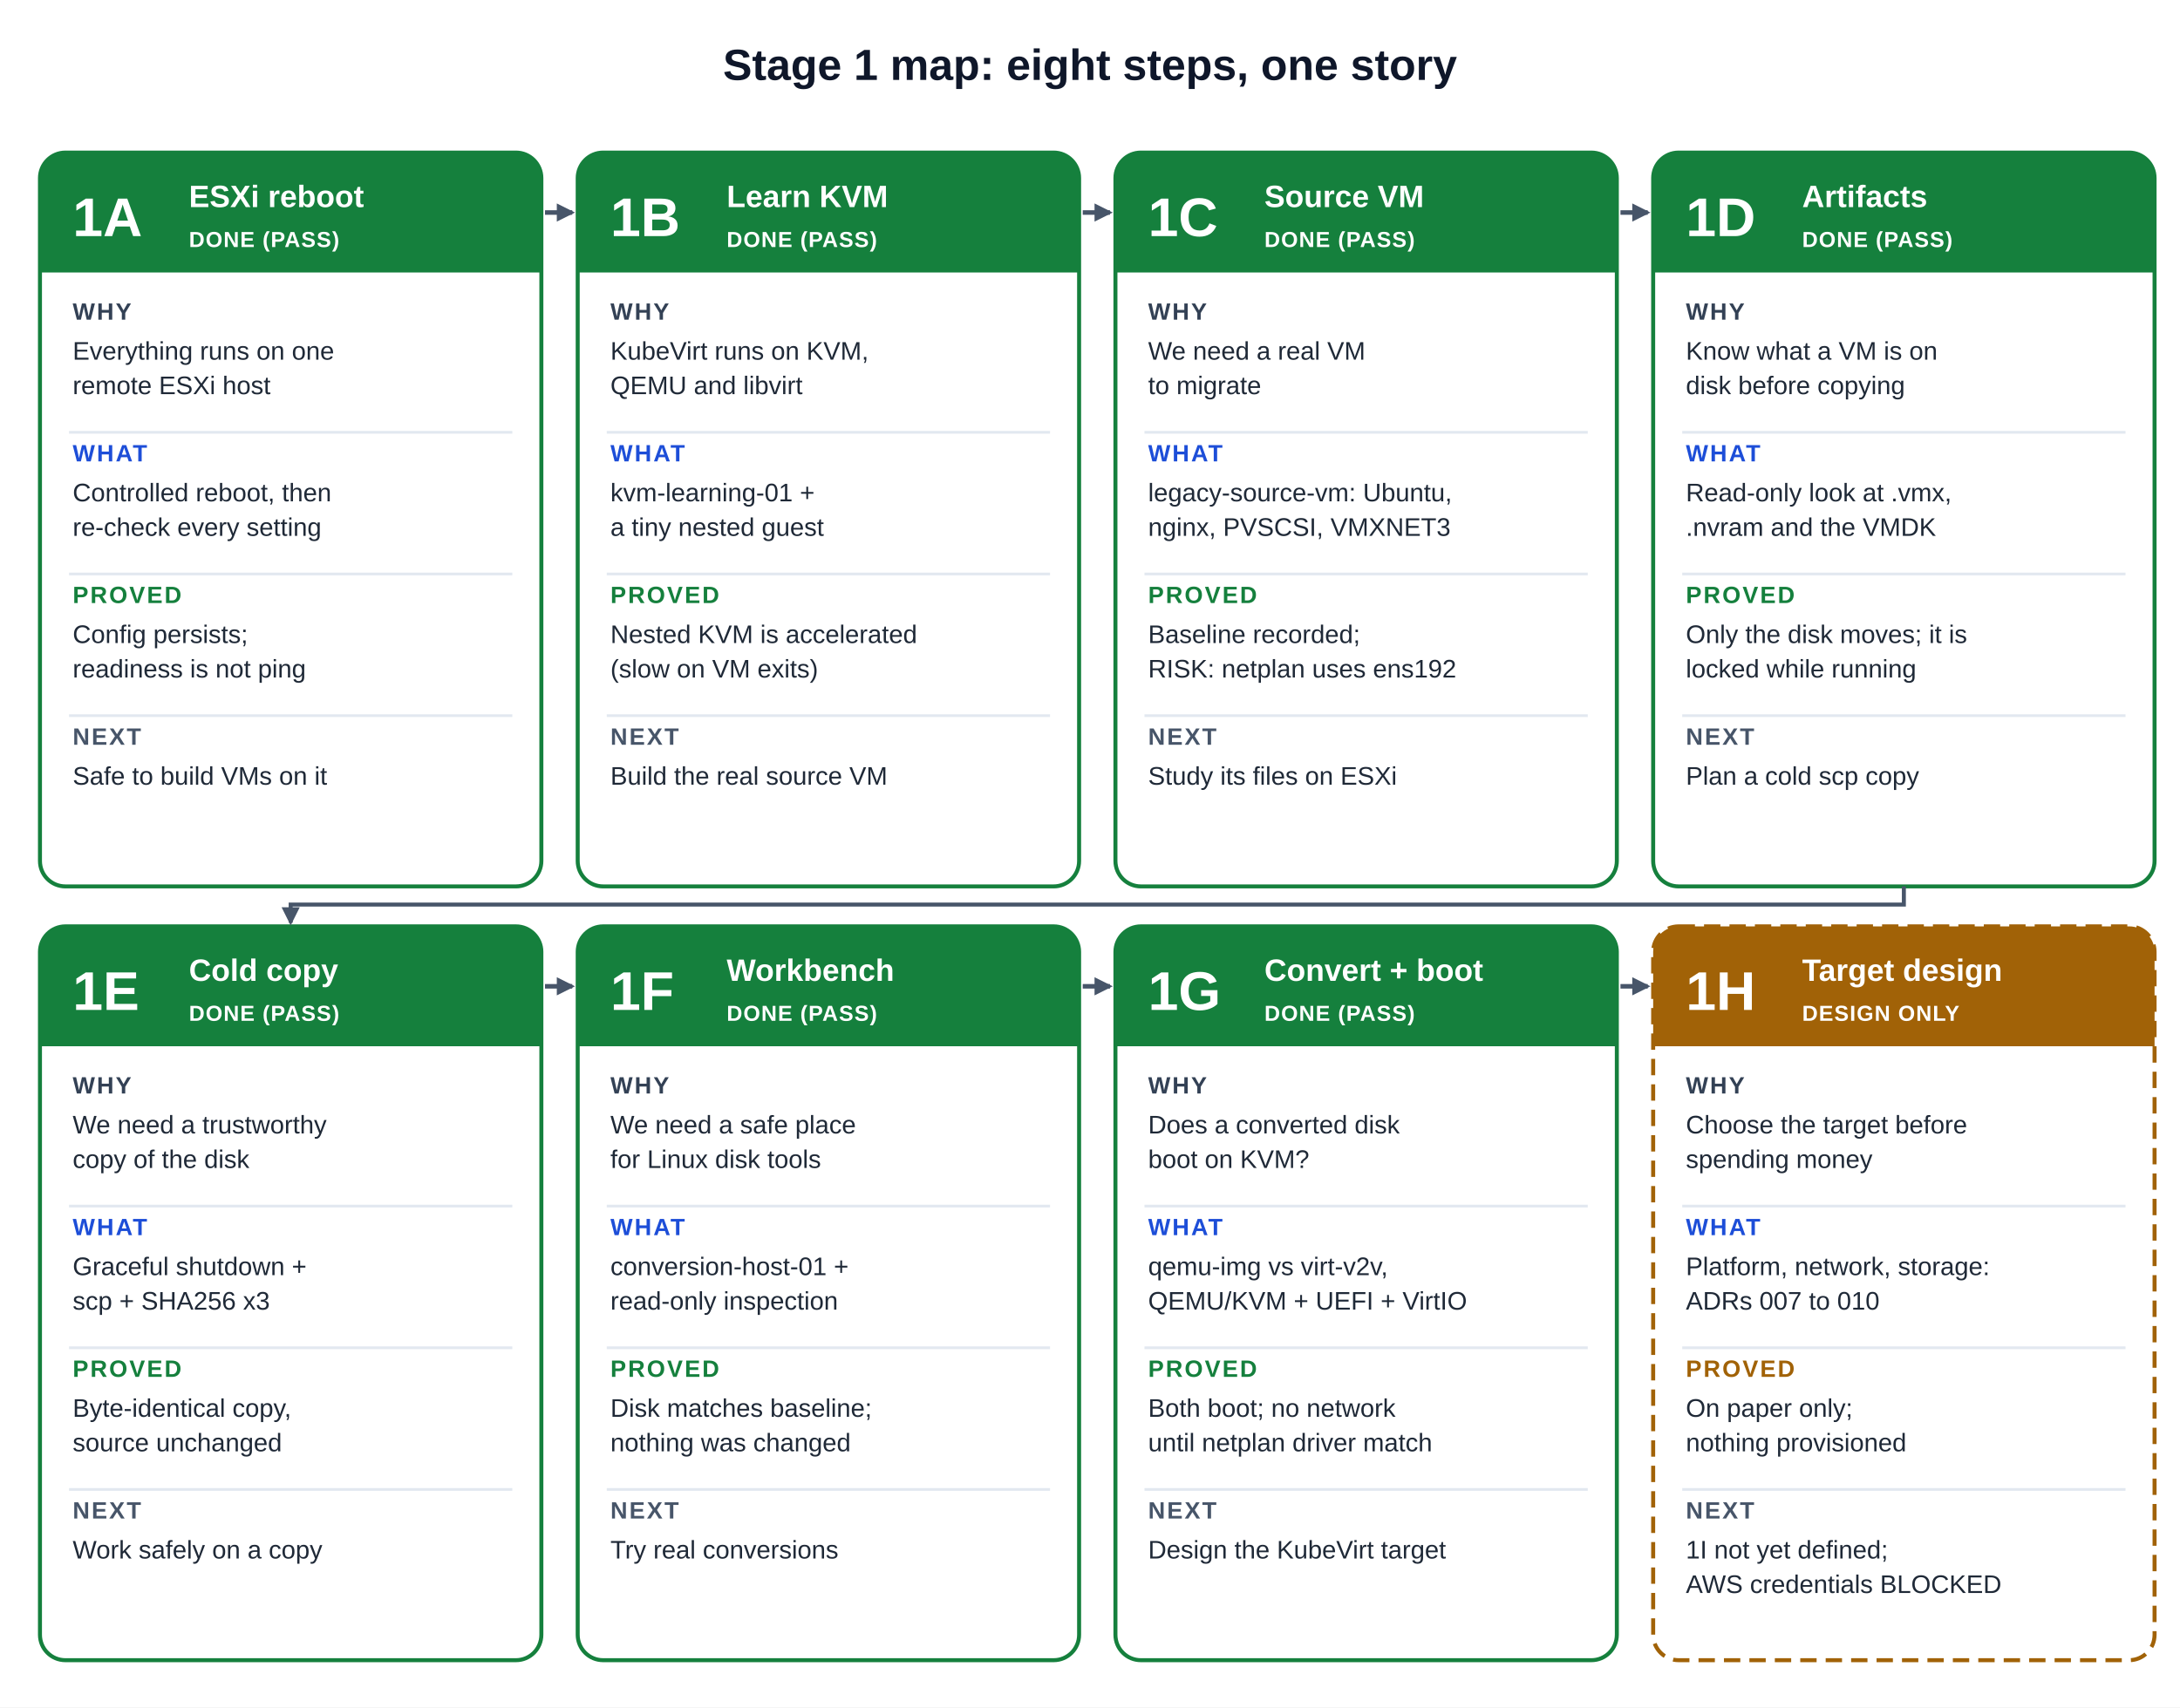
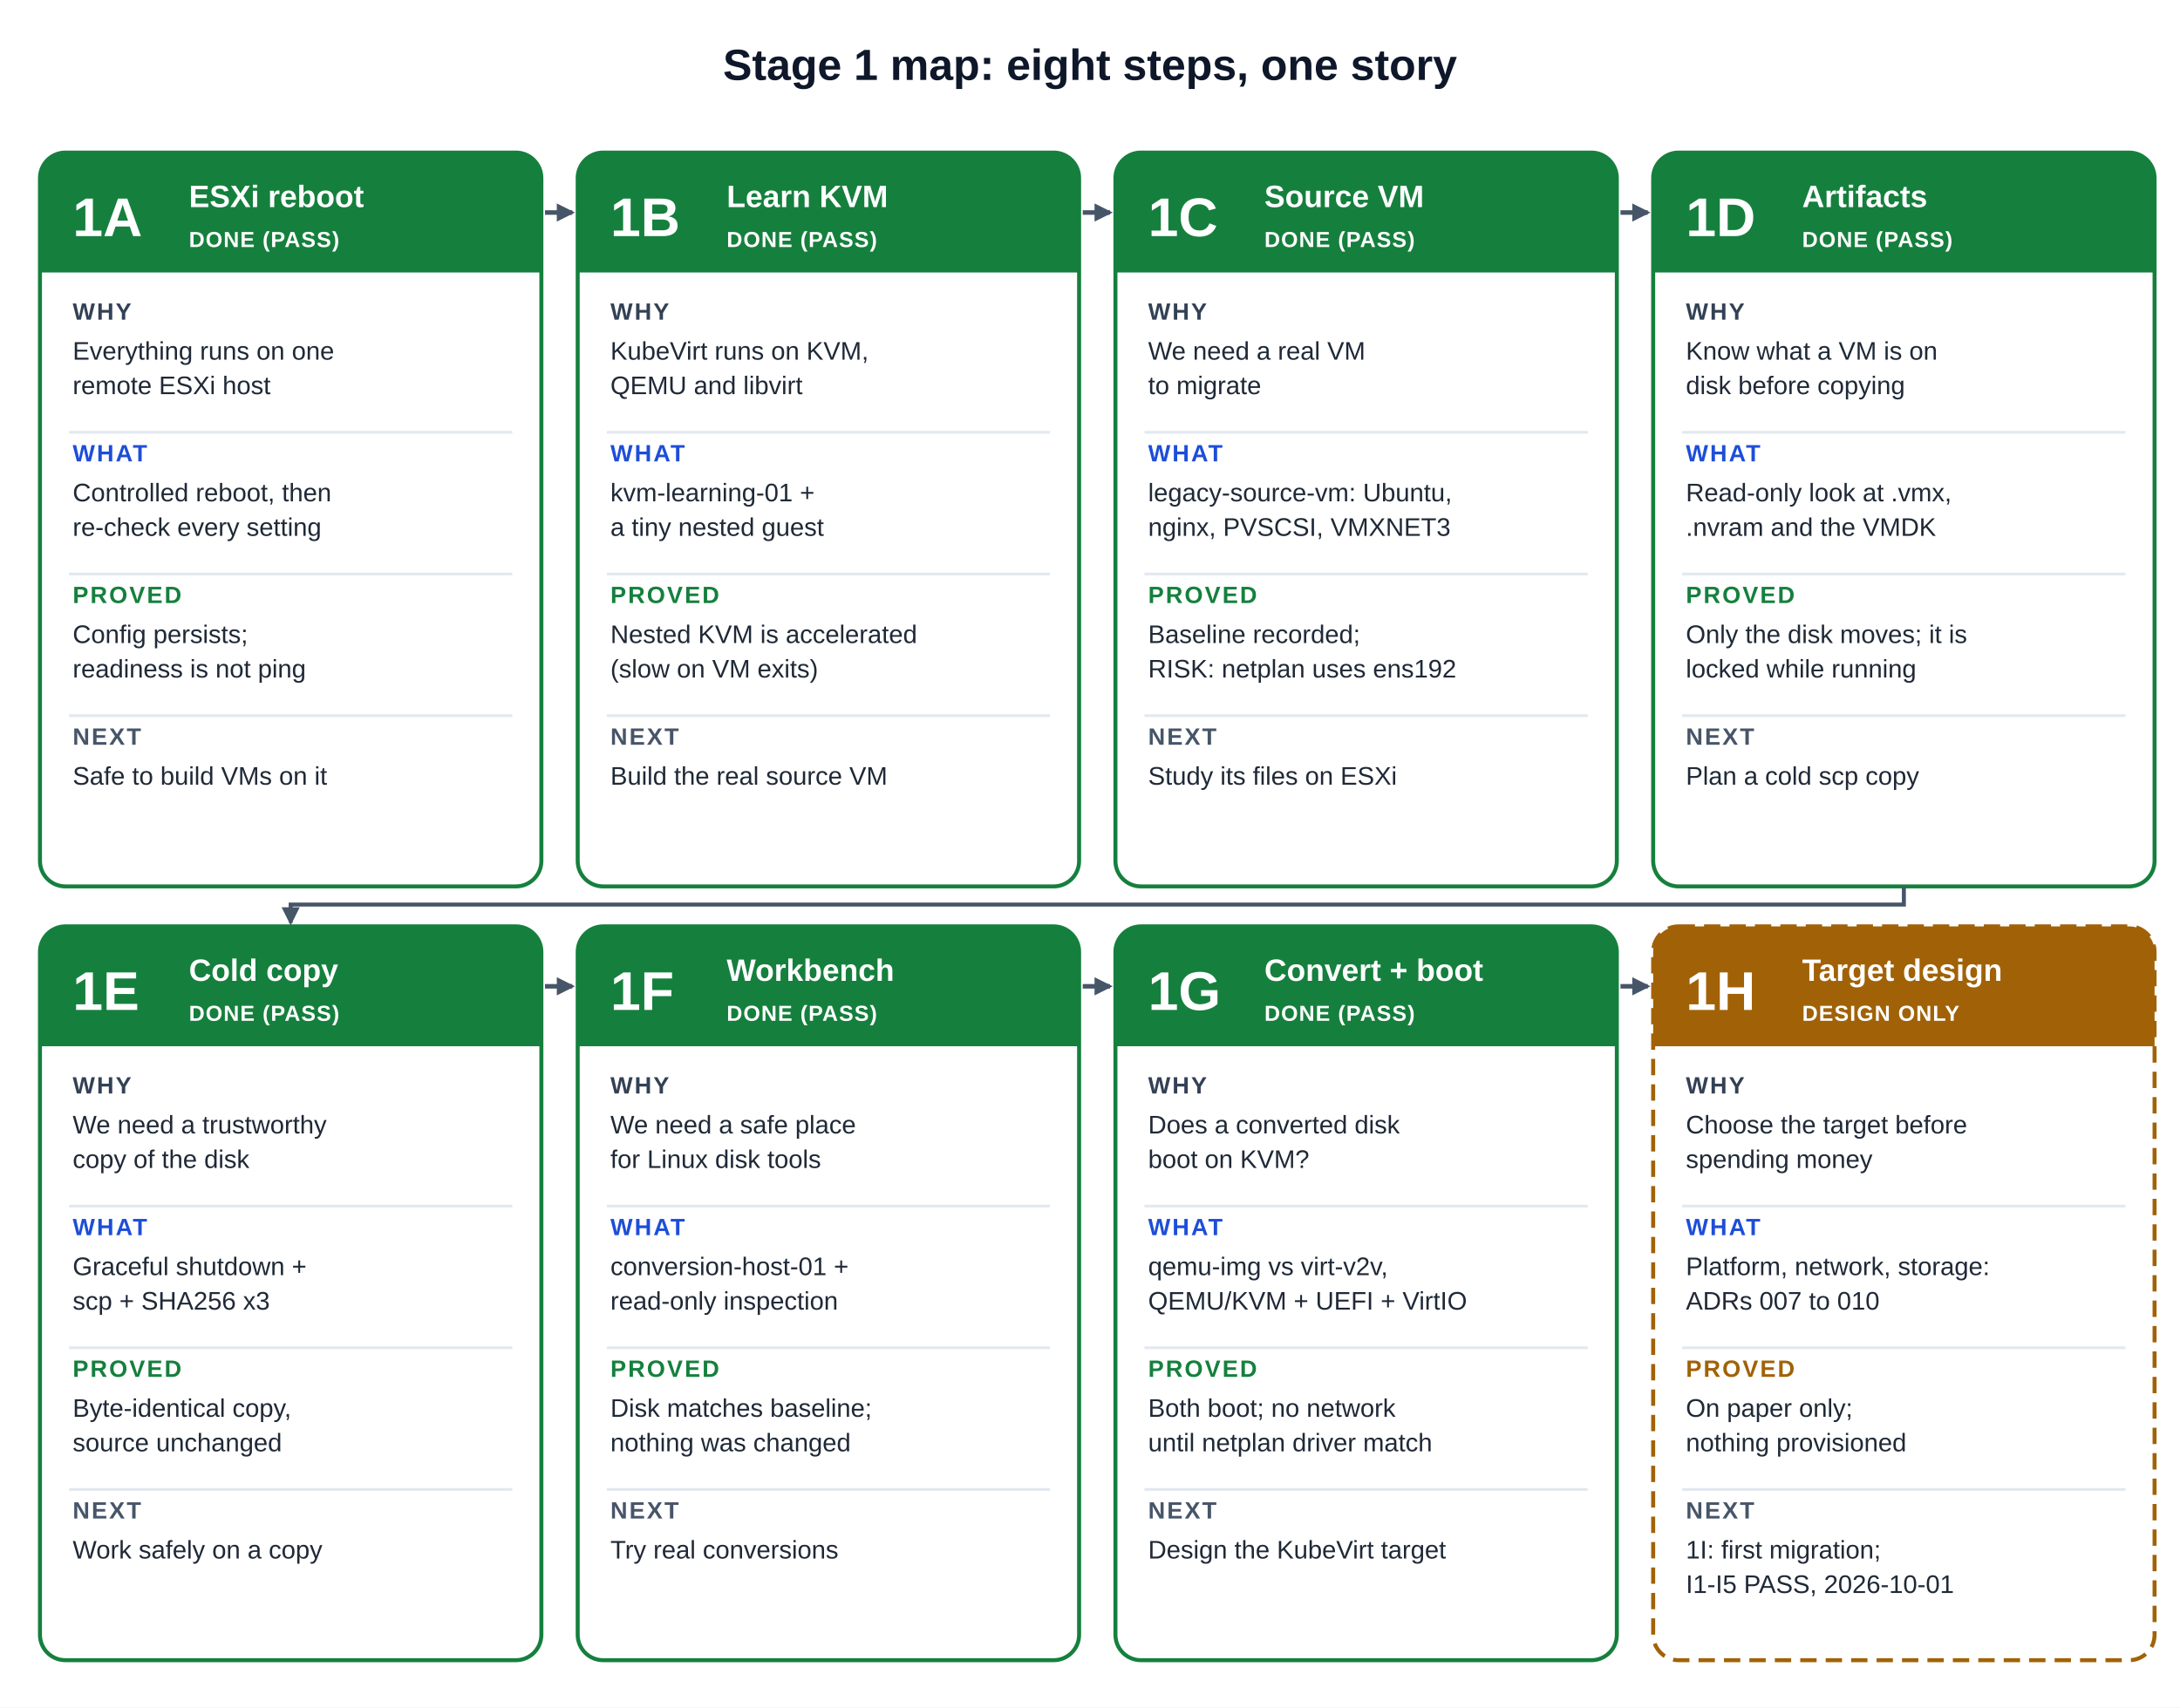
<svg xmlns="http://www.w3.org/2000/svg" width="1200" height="940" viewBox="0 0 1200 940" role="img" aria-labelledby="title desc">
  <style>
    text { font-family: 'Segoe UI', Arial, sans-serif; }
    .h { font-size: 24px; font-weight: 700; fill: #0f172a; }
    .h2 { font-size: 17px; font-weight: 700; fill: #0f172a; }
    .sub { font-size: 14px; fill: #334155; }
    .t { font-weight: 600; fill: #0f172a; }
    .s { fill: #1f2937; }
    .xs { font-size: 12px; fill: #334155; }
    .lab { font-size: 13px; font-weight: 700; fill: #334155; letter-spacing: 1px; }
    .pill { font-size: 11px; font-weight: 700; fill: #ffffff; letter-spacing: 0.5px; }
    .halo { paint-order: stroke; stroke: #ffffff; stroke-width: 5px; stroke-linejoin: round; }
  </style>
  <defs>
    <marker id="m475569" markerWidth="10" markerHeight="10" refX="8.5" refY="5" orient="auto" markerUnits="userSpaceOnUse">
      <path d="M0,0 L10,5 L0,10 z" fill="#475569" />
    </marker>
  </defs>
  <rect width="1200" height="940" fill="#ffffff" />
  <text x="600.0" y="44" class="h" text-anchor="middle">Stage 1 map: eight steps, one story</text>
  <rect x="22" y="84" width="276" height="404" rx="14" fill="#ffffff" stroke="#15803d" stroke-width="2.2" />
  <path d="M22,98 A14,14 0 0 1 36,84 L284,84 A14,14 0 0 1 298,98 L298,150 L22,150 Z" fill="#15803d" />
  <text x="40" y="130" class="h" text-anchor="start" style="font-size:30px;fill:#ffffff">1A</text>
  <text x="104" y="114" class="t" text-anchor="start" style="font-size:17px;fill:#ffffff">ESXi reboot</text>
  <text x="104" y="136" class="pill" text-anchor="start" style="font-size:12px">DONE (PASS)</text>
  <text x="40" y="176" class="lab" text-anchor="start" style="fill:#334155">WHY</text>
  <text x="40" y="198" class="s" text-anchor="start" style="font-size:14px">Everything runs on one</text>
  <text x="40" y="217" class="s" text-anchor="start" style="font-size:14px">remote ESXi host</text>
  <line x1="38" y1="238" x2="282" y2="238" stroke="#e2e8f0" stroke-width="1.5" />
  <text x="40" y="254" class="lab" text-anchor="start" style="fill:#1d4ed8">WHAT</text>
  <text x="40" y="276" class="s" text-anchor="start" style="font-size:14px">Controlled reboot, then</text>
  <text x="40" y="295" class="s" text-anchor="start" style="font-size:14px">re-check every setting</text>
  <line x1="38" y1="316" x2="282" y2="316" stroke="#e2e8f0" stroke-width="1.5" />
  <text x="40" y="332" class="lab" text-anchor="start" style="fill:#15803d">PROVED</text>
  <text x="40" y="354" class="s" text-anchor="start" style="font-size:14px">Config persists;</text>
  <text x="40" y="373" class="s" text-anchor="start" style="font-size:14px">readiness is not ping</text>
  <line x1="38" y1="394" x2="282" y2="394" stroke="#e2e8f0" stroke-width="1.5" />
  <text x="40" y="410" class="lab" text-anchor="start" style="fill:#475569">NEXT</text>
  <text x="40" y="432" class="s" text-anchor="start" style="font-size:14px">Safe to build VMs on it</text>
  <path d="M300,117 L315,117" fill="none" stroke="#475569" stroke-width="2.5" marker-end="url(#m475569)" />
  <rect x="318" y="84" width="276" height="404" rx="14" fill="#ffffff" stroke="#15803d" stroke-width="2.2" />
  <path d="M318,98 A14,14 0 0 1 332,84 L580,84 A14,14 0 0 1 594,98 L594,150 L318,150 Z" fill="#15803d" />
  <text x="336" y="130" class="h" text-anchor="start" style="font-size:30px;fill:#ffffff">1B</text>
  <text x="400" y="114" class="t" text-anchor="start" style="font-size:17px;fill:#ffffff">Learn KVM</text>
  <text x="400" y="136" class="pill" text-anchor="start" style="font-size:12px">DONE (PASS)</text>
  <text x="336" y="176" class="lab" text-anchor="start" style="fill:#334155">WHY</text>
  <text x="336" y="198" class="s" text-anchor="start" style="font-size:14px">KubeVirt runs on KVM,</text>
  <text x="336" y="217" class="s" text-anchor="start" style="font-size:14px">QEMU and libvirt</text>
  <line x1="334" y1="238" x2="578" y2="238" stroke="#e2e8f0" stroke-width="1.5" />
  <text x="336" y="254" class="lab" text-anchor="start" style="fill:#1d4ed8">WHAT</text>
  <text x="336" y="276" class="s" text-anchor="start" style="font-size:14px">kvm-learning-01 +</text>
  <text x="336" y="295" class="s" text-anchor="start" style="font-size:14px">a tiny nested guest</text>
  <line x1="334" y1="316" x2="578" y2="316" stroke="#e2e8f0" stroke-width="1.5" />
  <text x="336" y="332" class="lab" text-anchor="start" style="fill:#15803d">PROVED</text>
  <text x="336" y="354" class="s" text-anchor="start" style="font-size:14px">Nested KVM is accelerated</text>
  <text x="336" y="373" class="s" text-anchor="start" style="font-size:14px">(slow on VM exits)</text>
  <line x1="334" y1="394" x2="578" y2="394" stroke="#e2e8f0" stroke-width="1.5" />
  <text x="336" y="410" class="lab" text-anchor="start" style="fill:#475569">NEXT</text>
  <text x="336" y="432" class="s" text-anchor="start" style="font-size:14px">Build the real source VM</text>
  <path d="M596,117 L611,117" fill="none" stroke="#475569" stroke-width="2.5" marker-end="url(#m475569)" />
  <rect x="614" y="84" width="276" height="404" rx="14" fill="#ffffff" stroke="#15803d" stroke-width="2.2" />
  <path d="M614,98 A14,14 0 0 1 628,84 L876,84 A14,14 0 0 1 890,98 L890,150 L614,150 Z" fill="#15803d" />
  <text x="632" y="130" class="h" text-anchor="start" style="font-size:30px;fill:#ffffff">1C</text>
  <text x="696" y="114" class="t" text-anchor="start" style="font-size:17px;fill:#ffffff">Source VM</text>
  <text x="696" y="136" class="pill" text-anchor="start" style="font-size:12px">DONE (PASS)</text>
  <text x="632" y="176" class="lab" text-anchor="start" style="fill:#334155">WHY</text>
  <text x="632" y="198" class="s" text-anchor="start" style="font-size:14px">We need a real VM</text>
  <text x="632" y="217" class="s" text-anchor="start" style="font-size:14px">to migrate</text>
  <line x1="630" y1="238" x2="874" y2="238" stroke="#e2e8f0" stroke-width="1.5" />
  <text x="632" y="254" class="lab" text-anchor="start" style="fill:#1d4ed8">WHAT</text>
  <text x="632" y="276" class="s" text-anchor="start" style="font-size:14px">legacy-source-vm: Ubuntu,</text>
  <text x="632" y="295" class="s" text-anchor="start" style="font-size:14px">nginx, PVSCSI, VMXNET3</text>
  <line x1="630" y1="316" x2="874" y2="316" stroke="#e2e8f0" stroke-width="1.5" />
  <text x="632" y="332" class="lab" text-anchor="start" style="fill:#15803d">PROVED</text>
  <text x="632" y="354" class="s" text-anchor="start" style="font-size:14px">Baseline recorded;</text>
  <text x="632" y="373" class="s" text-anchor="start" style="font-size:14px">RISK: netplan uses ens192</text>
  <line x1="630" y1="394" x2="874" y2="394" stroke="#e2e8f0" stroke-width="1.5" />
  <text x="632" y="410" class="lab" text-anchor="start" style="fill:#475569">NEXT</text>
  <text x="632" y="432" class="s" text-anchor="start" style="font-size:14px">Study its files on ESXi</text>
  <path d="M892,117 L907,117" fill="none" stroke="#475569" stroke-width="2.5" marker-end="url(#m475569)" />
  <rect x="910" y="84" width="276" height="404" rx="14" fill="#ffffff" stroke="#15803d" stroke-width="2.2" />
  <path d="M910,98 A14,14 0 0 1 924,84 L1172,84 A14,14 0 0 1 1186,98 L1186,150 L910,150 Z" fill="#15803d" />
  <text x="928" y="130" class="h" text-anchor="start" style="font-size:30px;fill:#ffffff">1D</text>
  <text x="992" y="114" class="t" text-anchor="start" style="font-size:17px;fill:#ffffff">Artifacts</text>
  <text x="992" y="136" class="pill" text-anchor="start" style="font-size:12px">DONE (PASS)</text>
  <text x="928" y="176" class="lab" text-anchor="start" style="fill:#334155">WHY</text>
  <text x="928" y="198" class="s" text-anchor="start" style="font-size:14px">Know what a VM is on</text>
  <text x="928" y="217" class="s" text-anchor="start" style="font-size:14px">disk before copying</text>
  <line x1="926" y1="238" x2="1170" y2="238" stroke="#e2e8f0" stroke-width="1.5" />
  <text x="928" y="254" class="lab" text-anchor="start" style="fill:#1d4ed8">WHAT</text>
  <text x="928" y="276" class="s" text-anchor="start" style="font-size:14px">Read-only look at .vmx,</text>
  <text x="928" y="295" class="s" text-anchor="start" style="font-size:14px">.nvram and the VMDK</text>
  <line x1="926" y1="316" x2="1170" y2="316" stroke="#e2e8f0" stroke-width="1.5" />
  <text x="928" y="332" class="lab" text-anchor="start" style="fill:#15803d">PROVED</text>
  <text x="928" y="354" class="s" text-anchor="start" style="font-size:14px">Only the disk moves; it is</text>
  <text x="928" y="373" class="s" text-anchor="start" style="font-size:14px">locked while running</text>
  <line x1="926" y1="394" x2="1170" y2="394" stroke="#e2e8f0" stroke-width="1.5" />
  <text x="928" y="410" class="lab" text-anchor="start" style="fill:#475569">NEXT</text>
  <text x="928" y="432" class="s" text-anchor="start" style="font-size:14px">Plan a cold scp copy</text>
  <rect x="22" y="510" width="276" height="404" rx="14" fill="#ffffff" stroke="#15803d" stroke-width="2.2" />
  <path d="M22,524 A14,14 0 0 1 36,510 L284,510 A14,14 0 0 1 298,524 L298,576 L22,576 Z" fill="#15803d" />
  <text x="40" y="556" class="h" text-anchor="start" style="font-size:30px;fill:#ffffff">1E</text>
  <text x="104" y="540" class="t" text-anchor="start" style="font-size:17px;fill:#ffffff">Cold copy</text>
  <text x="104" y="562" class="pill" text-anchor="start" style="font-size:12px">DONE (PASS)</text>
  <text x="40" y="602" class="lab" text-anchor="start" style="fill:#334155">WHY</text>
  <text x="40" y="624" class="s" text-anchor="start" style="font-size:14px">We need a trustworthy</text>
  <text x="40" y="643" class="s" text-anchor="start" style="font-size:14px">copy of the disk</text>
  <line x1="38" y1="664" x2="282" y2="664" stroke="#e2e8f0" stroke-width="1.5" />
  <text x="40" y="680" class="lab" text-anchor="start" style="fill:#1d4ed8">WHAT</text>
  <text x="40" y="702" class="s" text-anchor="start" style="font-size:14px">Graceful shutdown +</text>
  <text x="40" y="721" class="s" text-anchor="start" style="font-size:14px">scp + SHA256 x3</text>
  <line x1="38" y1="742" x2="282" y2="742" stroke="#e2e8f0" stroke-width="1.5" />
  <text x="40" y="758" class="lab" text-anchor="start" style="fill:#15803d">PROVED</text>
  <text x="40" y="780" class="s" text-anchor="start" style="font-size:14px">Byte-identical copy,</text>
  <text x="40" y="799" class="s" text-anchor="start" style="font-size:14px">source unchanged</text>
  <line x1="38" y1="820" x2="282" y2="820" stroke="#e2e8f0" stroke-width="1.5" />
  <text x="40" y="836" class="lab" text-anchor="start" style="fill:#475569">NEXT</text>
  <text x="40" y="858" class="s" text-anchor="start" style="font-size:14px">Work safely on a copy</text>
  <path d="M300,543 L315,543" fill="none" stroke="#475569" stroke-width="2.5" marker-end="url(#m475569)" />
  <rect x="318" y="510" width="276" height="404" rx="14" fill="#ffffff" stroke="#15803d" stroke-width="2.2" />
  <path d="M318,524 A14,14 0 0 1 332,510 L580,510 A14,14 0 0 1 594,524 L594,576 L318,576 Z" fill="#15803d" />
  <text x="336" y="556" class="h" text-anchor="start" style="font-size:30px;fill:#ffffff">1F</text>
  <text x="400" y="540" class="t" text-anchor="start" style="font-size:17px;fill:#ffffff">Workbench</text>
  <text x="400" y="562" class="pill" text-anchor="start" style="font-size:12px">DONE (PASS)</text>
  <text x="336" y="602" class="lab" text-anchor="start" style="fill:#334155">WHY</text>
  <text x="336" y="624" class="s" text-anchor="start" style="font-size:14px">We need a safe place</text>
  <text x="336" y="643" class="s" text-anchor="start" style="font-size:14px">for Linux disk tools</text>
  <line x1="334" y1="664" x2="578" y2="664" stroke="#e2e8f0" stroke-width="1.5" />
  <text x="336" y="680" class="lab" text-anchor="start" style="fill:#1d4ed8">WHAT</text>
  <text x="336" y="702" class="s" text-anchor="start" style="font-size:14px">conversion-host-01 +</text>
  <text x="336" y="721" class="s" text-anchor="start" style="font-size:14px">read-only inspection</text>
  <line x1="334" y1="742" x2="578" y2="742" stroke="#e2e8f0" stroke-width="1.5" />
  <text x="336" y="758" class="lab" text-anchor="start" style="fill:#15803d">PROVED</text>
  <text x="336" y="780" class="s" text-anchor="start" style="font-size:14px">Disk matches baseline;</text>
  <text x="336" y="799" class="s" text-anchor="start" style="font-size:14px">nothing was changed</text>
  <line x1="334" y1="820" x2="578" y2="820" stroke="#e2e8f0" stroke-width="1.5" />
  <text x="336" y="836" class="lab" text-anchor="start" style="fill:#475569">NEXT</text>
  <text x="336" y="858" class="s" text-anchor="start" style="font-size:14px">Try real conversions</text>
  <path d="M596,543 L611,543" fill="none" stroke="#475569" stroke-width="2.5" marker-end="url(#m475569)" />
  <rect x="614" y="510" width="276" height="404" rx="14" fill="#ffffff" stroke="#15803d" stroke-width="2.2" />
  <path d="M614,524 A14,14 0 0 1 628,510 L876,510 A14,14 0 0 1 890,524 L890,576 L614,576 Z" fill="#15803d" />
  <text x="632" y="556" class="h" text-anchor="start" style="font-size:30px;fill:#ffffff">1G</text>
  <text x="696" y="540" class="t" text-anchor="start" style="font-size:17px;fill:#ffffff">Convert + boot</text>
  <text x="696" y="562" class="pill" text-anchor="start" style="font-size:12px">DONE (PASS)</text>
  <text x="632" y="602" class="lab" text-anchor="start" style="fill:#334155">WHY</text>
  <text x="632" y="624" class="s" text-anchor="start" style="font-size:14px">Does a converted disk</text>
  <text x="632" y="643" class="s" text-anchor="start" style="font-size:14px">boot on KVM?</text>
  <line x1="630" y1="664" x2="874" y2="664" stroke="#e2e8f0" stroke-width="1.5" />
  <text x="632" y="680" class="lab" text-anchor="start" style="fill:#1d4ed8">WHAT</text>
  <text x="632" y="702" class="s" text-anchor="start" style="font-size:14px">qemu-img vs virt-v2v,</text>
  <text x="632" y="721" class="s" text-anchor="start" style="font-size:14px">QEMU/KVM + UEFI + VirtIO</text>
  <line x1="630" y1="742" x2="874" y2="742" stroke="#e2e8f0" stroke-width="1.5" />
  <text x="632" y="758" class="lab" text-anchor="start" style="fill:#15803d">PROVED</text>
  <text x="632" y="780" class="s" text-anchor="start" style="font-size:14px">Both boot; no network</text>
  <text x="632" y="799" class="s" text-anchor="start" style="font-size:14px">until netplan driver match</text>
  <line x1="630" y1="820" x2="874" y2="820" stroke="#e2e8f0" stroke-width="1.5" />
  <text x="632" y="836" class="lab" text-anchor="start" style="fill:#475569">NEXT</text>
  <text x="632" y="858" class="s" text-anchor="start" style="font-size:14px">Design the KubeVirt target</text>
  <path d="M892,543 L907,543" fill="none" stroke="#475569" stroke-width="2.5" marker-end="url(#m475569)" />
  <rect x="910" y="510" width="276" height="404" rx="14" fill="#ffffff" stroke="#a16207" stroke-width="2.2" stroke-dasharray="9 5" />
  <path d="M910,524 A14,14 0 0 1 924,510 L1172,510 A14,14 0 0 1 1186,524 L1186,576 L910,576 Z" fill="#a16207" />
  <text x="928" y="556" class="h" text-anchor="start" style="font-size:30px;fill:#ffffff">1H</text>
  <text x="992" y="540" class="t" text-anchor="start" style="font-size:17px;fill:#ffffff">Target design</text>
  <text x="992" y="562" class="pill" text-anchor="start" style="font-size:12px">DESIGN ONLY</text>
  <text x="928" y="602" class="lab" text-anchor="start" style="fill:#334155">WHY</text>
  <text x="928" y="624" class="s" text-anchor="start" style="font-size:14px">Choose the target before</text>
  <text x="928" y="643" class="s" text-anchor="start" style="font-size:14px">spending money</text>
  <line x1="926" y1="664" x2="1170" y2="664" stroke="#e2e8f0" stroke-width="1.5" />
  <text x="928" y="680" class="lab" text-anchor="start" style="fill:#1d4ed8">WHAT</text>
  <text x="928" y="702" class="s" text-anchor="start" style="font-size:14px">Platform, network, storage:</text>
  <text x="928" y="721" class="s" text-anchor="start" style="font-size:14px">ADRs 007 to 010</text>
  <line x1="926" y1="742" x2="1170" y2="742" stroke="#e2e8f0" stroke-width="1.5" />
  <text x="928" y="758" class="lab" text-anchor="start" style="fill:#a16207">PROVED</text>
  <text x="928" y="780" class="s" text-anchor="start" style="font-size:14px">On paper only;</text>
  <text x="928" y="799" class="s" text-anchor="start" style="font-size:14px">nothing provisioned</text>
  <line x1="926" y1="820" x2="1170" y2="820" stroke="#e2e8f0" stroke-width="1.5" />
  <text x="928" y="836" class="lab" text-anchor="start" style="fill:#475569">NEXT</text>
-   <text x="928" y="858" class="s" text-anchor="start" style="font-size:14px">1I not yet defined;</text>
-   <text x="928" y="877" class="s" text-anchor="start" style="font-size:14px">AWS credentials BLOCKED</text>
+   <text x="928" y="858" class="s" text-anchor="start" style="font-size:14px">1I: first migration;</text>
+   <text x="928" y="877" class="s" text-anchor="start" style="font-size:14px">I1-I5 PASS, 2026-10-01</text>
  <path d="M1048,488 L1048,498 L160,498 L160,508" fill="none" stroke="#475569" stroke-width="2.2" marker-end="url(#m475569)" />
</svg>
